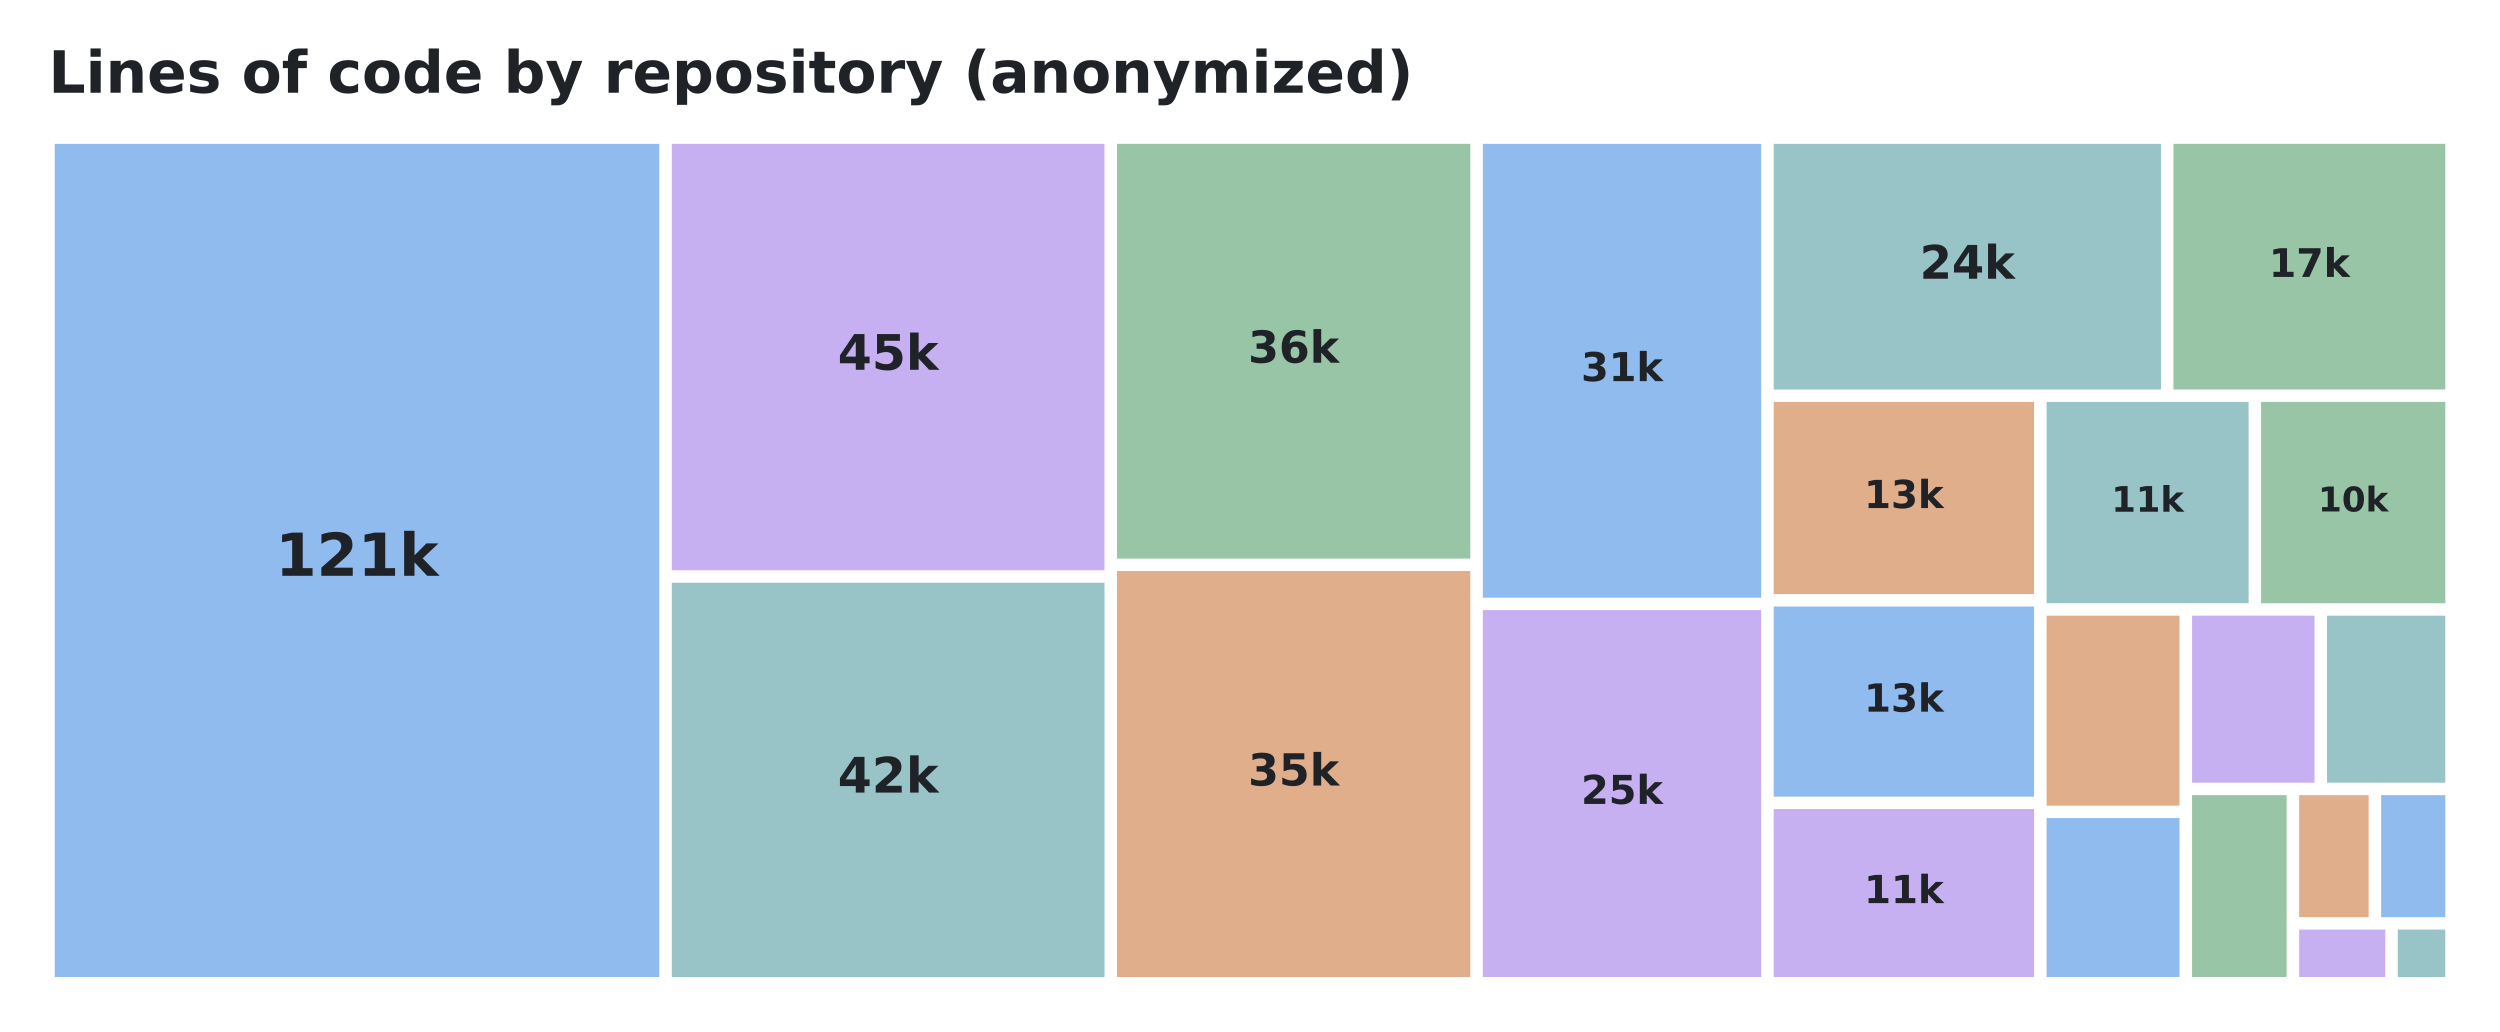
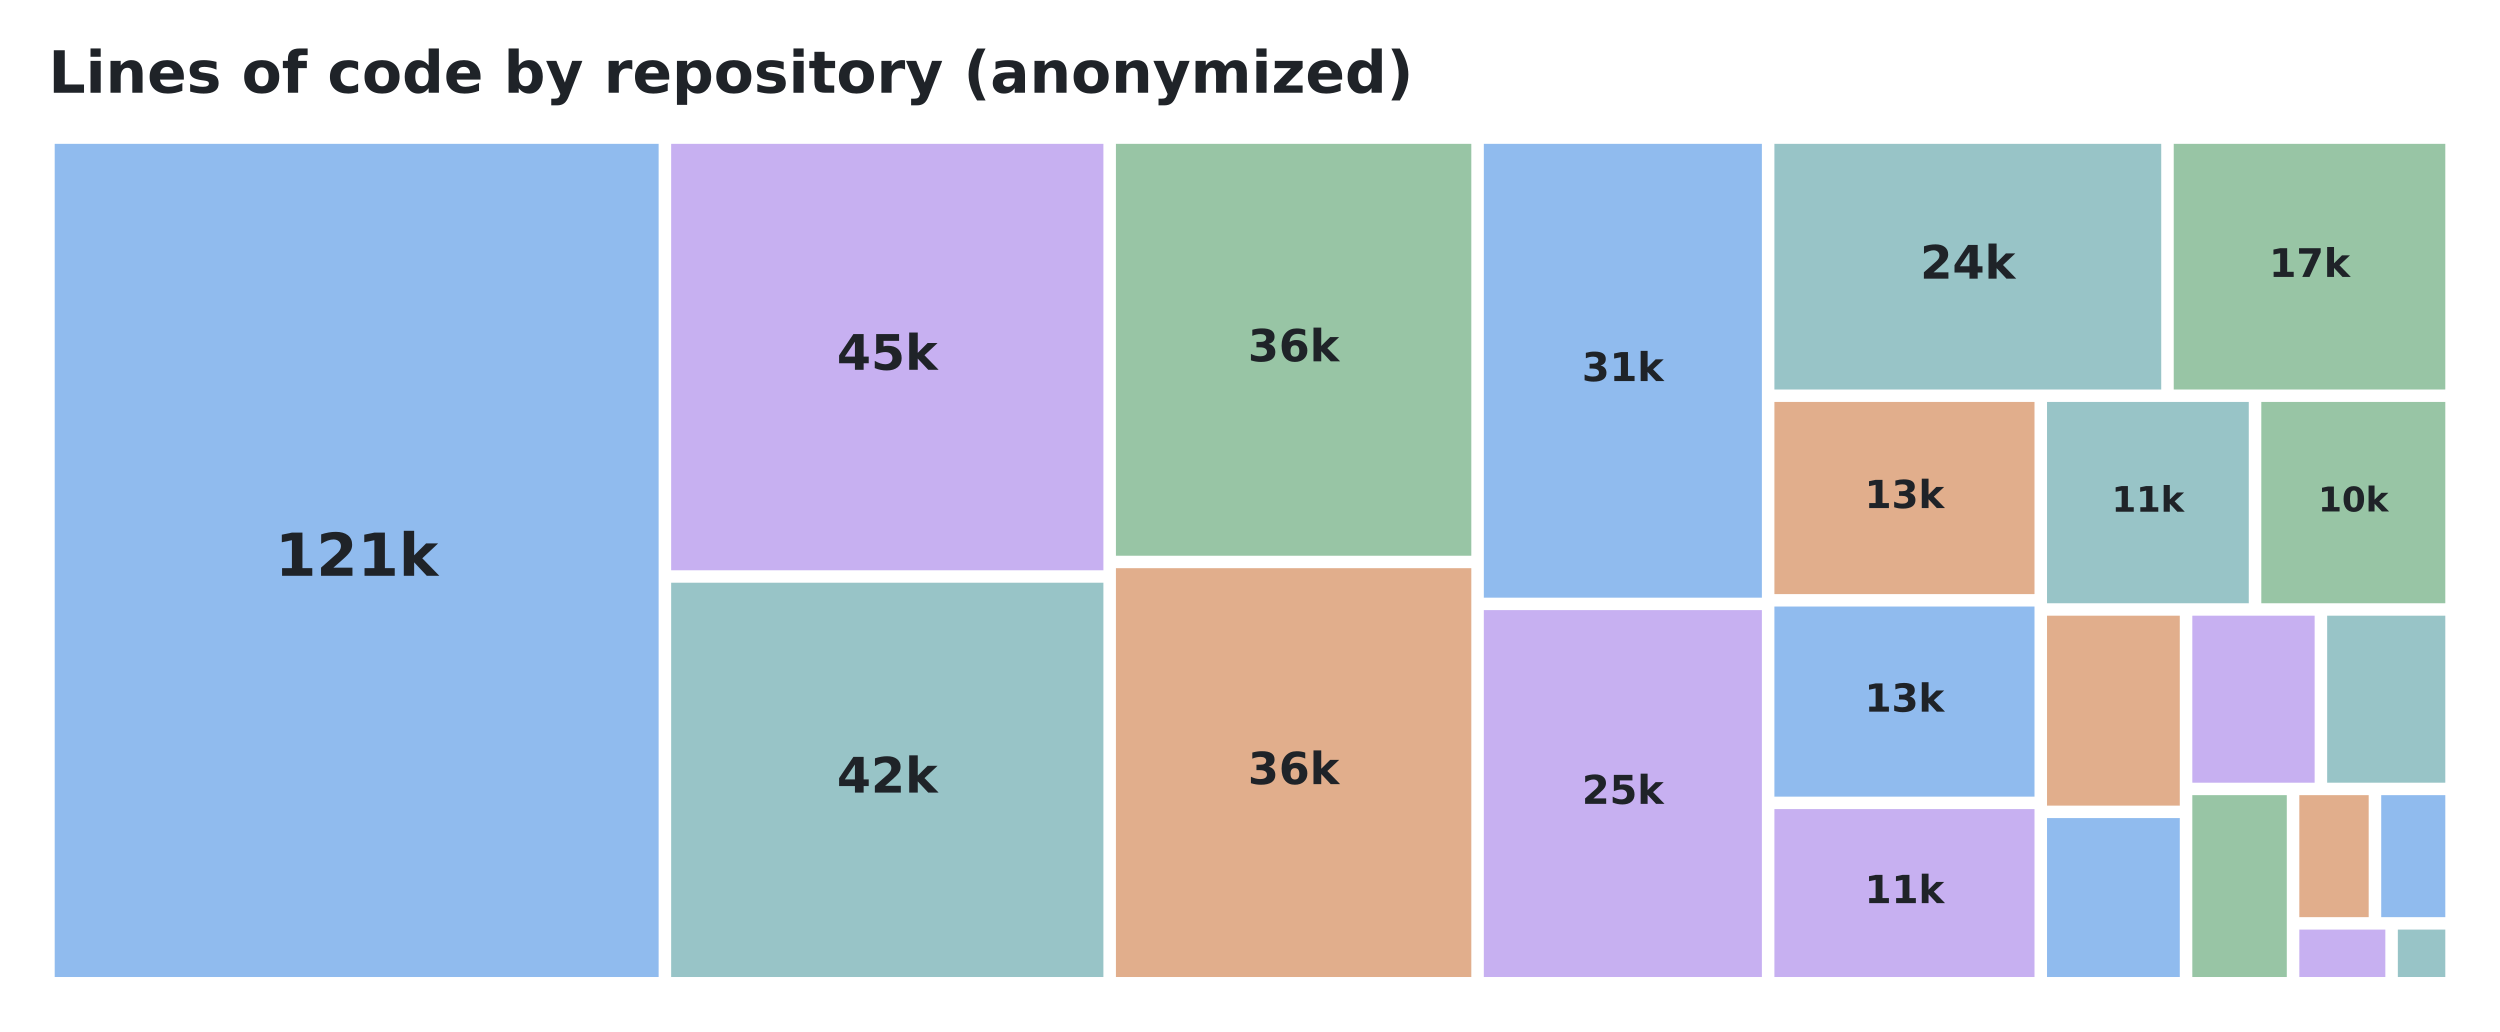
<svg xmlns="http://www.w3.org/2000/svg" xmlns:xlink="http://www.w3.org/1999/xlink" width="557.28pt" height="229.974pt" viewBox="0 0 557.28 229.974" version="1.1">
  <defs>
    <style type="text/css">*{stroke-linejoin: round; stroke-linecap: butt}</style>
  </defs>
  <g id="figure_1">
    <g id="patch_1">
      <path d="M 0 229.974  L 557.28 229.974  L 557.28 0  L 0 0  L 0 229.974  z " style="fill: none; opacity: 0" />
    </g>
    <g id="axes_1">
      <g id="patch_2">
-         <path d="M 12.195 32.064  L 146.959 32.064  L 146.959 217.788  L 12.195 217.788  z " clip-path="url(#p883bc02eab)" style="fill: #0969da; opacity: 0.45" />
+         <path d="M 12.195 32.064  L 146.818 32.064  L 146.818 217.788  L 12.195 217.788  z " clip-path="url(#p55eebee959)" style="fill: #0969da; opacity: 0.45" />
      </g>
      <g id="patch_3">
-         <path d="M 149.749 32.064  L 246.205 32.064  L 246.205 127.121  L 149.749 127.121  z " clip-path="url(#p883bc02eab)" style="fill: #8250df; opacity: 0.45" />
+         <path d="M 149.608 32.064  L 245.962 32.064  L 245.962 127.121  L 149.608 127.121  z " clip-path="url(#p55eebee959)" style="fill: #8250df; opacity: 0.45" />
      </g>
      <g id="patch_4">
-         <path d="M 149.749 129.893  L 246.205 129.893  L 246.205 217.788  L 149.749 217.788  z " clip-path="url(#p883bc02eab)" style="fill: #1b7c83; opacity: 0.45" />
+         <path d="M 149.608 129.893  L 245.962 129.893  L 245.962 217.788  L 149.608 217.788  z " clip-path="url(#p55eebee959)" style="fill: #1b7c83; opacity: 0.45" />
      </g>
      <g id="patch_5">
-         <path d="M 248.995 32.064  L 327.749 32.064  L 327.749 124.519  L 248.995 124.519  z " clip-path="url(#p883bc02eab)" style="fill: #1a7f37; opacity: 0.45" />
+         <path d="M 248.752 32.064  L 327.972 32.064  L 327.972 123.881  L 248.752 123.881  z " clip-path="url(#p55eebee959)" style="fill: #1a7f37; opacity: 0.45" />
      </g>
      <g id="patch_6">
-         <path d="M 248.995 127.291  L 327.749 127.291  L 327.749 217.788  L 248.995 217.788  z " clip-path="url(#p883bc02eab)" style="fill: #bc4c00; opacity: 0.45" />
+         <path d="M 248.752 126.653  L 327.972 126.653  L 327.972 217.788  L 248.752 217.788  z " clip-path="url(#p55eebee959)" style="fill: #bc4c00; opacity: 0.45" />
      </g>
      <g id="patch_7">
-         <path d="M 330.539 32.064  L 392.59 32.064  L 392.59 133.229  L 330.539 133.229  z " clip-path="url(#p883bc02eab)" style="fill: #0969da; opacity: 0.45" />
+         <path d="M 330.762 32.064  L 392.746 32.064  L 392.746 133.229  L 330.762 133.229  z " clip-path="url(#p55eebee959)" style="fill: #0969da; opacity: 0.45" />
      </g>
      <g id="patch_8">
-         <path d="M 330.539 136.001  L 392.59 136.001  L 392.59 217.788  L 330.539 217.788  z " clip-path="url(#p883bc02eab)" style="fill: #8250df; opacity: 0.45" />
+         <path d="M 330.762 136.001  L 392.746 136.001  L 392.746 217.788  L 330.762 217.788  z " clip-path="url(#p55eebee959)" style="fill: #8250df; opacity: 0.45" />
      </g>
      <g id="patch_9">
-         <path d="M 395.38 32.064  L 481.698 32.064  L 481.698 86.826  L 395.38 86.826  z " clip-path="url(#p883bc02eab)" style="fill: #1b7c83; opacity: 0.45" />
+         <path d="M 395.536 32.064  L 481.763 32.064  L 481.763 86.826  L 395.536 86.826  z " clip-path="url(#p55eebee959)" style="fill: #1b7c83; opacity: 0.45" />
      </g>
      <g id="patch_10">
-         <path d="M 484.488 32.064  L 545.085 32.064  L 545.085 86.826  L 484.488 86.826  z " clip-path="url(#p883bc02eab)" style="fill: #1a7f37; opacity: 0.45" />
+         <path d="M 484.553 32.064  L 545.085 32.064  L 545.085 86.826  L 484.553 86.826  z " clip-path="url(#p55eebee959)" style="fill: #1a7f37; opacity: 0.45" />
      </g>
      <g id="patch_11">
-         <path d="M 395.38 89.598  L 453.421 89.598  L 453.421 132.431  L 395.38 132.431  z " clip-path="url(#p883bc02eab)" style="fill: #bc4c00; opacity: 0.45" />
+         <path d="M 395.536 89.598  L 453.515 89.598  L 453.515 132.431  L 395.536 132.431  z " clip-path="url(#p55eebee959)" style="fill: #bc4c00; opacity: 0.45" />
      </g>
      <g id="patch_12">
-         <path d="M 395.38 135.203  L 453.421 135.203  L 453.421 177.583  L 395.38 177.583  z " clip-path="url(#p883bc02eab)" style="fill: #0969da; opacity: 0.45" />
+         <path d="M 395.536 135.203  L 453.515 135.203  L 453.515 177.583  L 395.536 177.583  z " clip-path="url(#p55eebee959)" style="fill: #0969da; opacity: 0.45" />
      </g>
      <g id="patch_13">
-         <path d="M 395.38 180.355  L 453.421 180.355  L 453.421 217.788  L 395.38 217.788  z " clip-path="url(#p883bc02eab)" style="fill: #8250df; opacity: 0.45" />
+         <path d="M 395.536 180.355  L 453.515 180.355  L 453.515 217.788  L 395.536 217.788  z " clip-path="url(#p55eebee959)" style="fill: #8250df; opacity: 0.45" />
      </g>
      <g id="patch_14">
-         <path d="M 456.211 89.598  L 501.235 89.598  L 501.235 134.472  L 456.211 134.472  z " clip-path="url(#p883bc02eab)" style="fill: #1b7c83; opacity: 0.45" />
+         <path d="M 456.305 89.598  L 501.28 89.598  L 501.28 134.472  L 456.305 134.472  z " clip-path="url(#p55eebee959)" style="fill: #1b7c83; opacity: 0.45" />
      </g>
      <g id="patch_15">
-         <path d="M 504.025 89.598  L 545.085 89.598  L 545.085 134.472  L 504.025 134.472  z " clip-path="url(#p883bc02eab)" style="fill: #1a7f37; opacity: 0.45" />
+         <path d="M 504.07 89.598  L 545.085 89.598  L 545.085 134.472  L 504.07 134.472  z " clip-path="url(#p55eebee959)" style="fill: #1a7f37; opacity: 0.45" />
      </g>
      <g id="patch_16">
-         <path d="M 456.211 137.244  L 485.843 137.244  L 485.843 179.584  L 456.211 179.584  z " clip-path="url(#p883bc02eab)" style="fill: #bc4c00; opacity: 0.45" />
+         <path d="M 456.305 137.244  L 485.904 137.244  L 485.904 179.584  L 456.305 179.584  z " clip-path="url(#p55eebee959)" style="fill: #bc4c00; opacity: 0.45" />
      </g>
      <g id="patch_17">
-         <path d="M 456.211 182.356  L 485.843 182.356  L 485.843 217.788  L 456.211 217.788  z " clip-path="url(#p883bc02eab)" style="fill: #0969da; opacity: 0.45" />
+         <path d="M 456.305 182.356  L 485.904 182.356  L 485.904 217.788  L 456.305 217.788  z " clip-path="url(#p55eebee959)" style="fill: #0969da; opacity: 0.45" />
      </g>
      <g id="patch_18">
-         <path d="M 488.633 137.244  L 515.932 137.244  L 515.932 174.474  L 488.633 174.474  z " clip-path="url(#p883bc02eab)" style="fill: #8250df; opacity: 0.45" />
+         <path d="M 488.694 137.244  L 515.962 137.244  L 515.962 174.474  L 488.694 174.474  z " clip-path="url(#p55eebee959)" style="fill: #8250df; opacity: 0.45" />
      </g>
      <g id="patch_19">
-         <path d="M 518.722 137.244  L 545.085 137.244  L 545.085 174.474  L 518.722 174.474  z " clip-path="url(#p883bc02eab)" style="fill: #1b7c83; opacity: 0.45" />
+         <path d="M 518.752 137.244  L 545.085 137.244  L 545.085 174.474  L 518.752 174.474  z " clip-path="url(#p55eebee959)" style="fill: #1b7c83; opacity: 0.45" />
      </g>
      <g id="patch_20">
-         <path d="M 488.633 177.246  L 509.718 177.246  L 509.718 217.788  L 488.633 217.788  z " clip-path="url(#p883bc02eab)" style="fill: #1a7f37; opacity: 0.45" />
+         <path d="M 488.694 177.246  L 509.754 177.246  L 509.754 217.788  L 488.694 217.788  z " clip-path="url(#p55eebee959)" style="fill: #1a7f37; opacity: 0.45" />
      </g>
      <g id="patch_21">
-         <path d="M 512.508 177.246  L 527.994 177.246  L 527.994 204.443  L 512.508 204.443  z " clip-path="url(#p883bc02eab)" style="fill: #bc4c00; opacity: 0.45" />
+         <path d="M 512.544 177.246  L 528.011 177.246  L 528.011 204.443  L 512.544 204.443  z " clip-path="url(#p55eebee959)" style="fill: #bc4c00; opacity: 0.45" />
      </g>
      <g id="patch_22">
-         <path d="M 530.784 177.246  L 545.085 177.246  L 545.085 204.443  L 530.784 204.443  z " clip-path="url(#p883bc02eab)" style="fill: #0969da; opacity: 0.45" />
+         <path d="M 530.801 177.246  L 545.085 177.246  L 545.085 204.443  L 530.801 204.443  z " clip-path="url(#p55eebee959)" style="fill: #0969da; opacity: 0.45" />
      </g>
      <g id="patch_23">
-         <path d="M 512.508 207.215  L 531.705 207.215  L 531.705 217.788  L 512.508 217.788  z " clip-path="url(#p883bc02eab)" style="fill: #8250df; opacity: 0.45" />
+         <path d="M 512.544 207.215  L 531.719 207.215  L 531.719 217.788  L 512.544 217.788  z " clip-path="url(#p55eebee959)" style="fill: #8250df; opacity: 0.45" />
      </g>
      <g id="patch_24">
-         <path d="M 534.495 207.215  L 545.085 207.215  L 545.085 217.788  L 534.495 217.788  z " clip-path="url(#p883bc02eab)" style="fill: #1b7c83; opacity: 0.45" />
+         <path d="M 534.509 207.215  L 545.085 207.215  L 545.085 217.788  L 534.509 217.788  z " clip-path="url(#p55eebee959)" style="fill: #1b7c83; opacity: 0.45" />
      </g>
      <g id="text_1">
-         <g style="fill: #1f2328" transform="translate(61.38803 128.3598) scale(0.132171 -0.132171)">
+         <g style="fill: #1f2328" transform="translate(61.32908 128.3576) scale(0.132087 -0.132087)">
          <defs>
            <path id="DejaVuSans-Bold-14" d="M 750 831  L 1813 831  L 1813 3847  L 722 3622  L 722 4441  L 1806 4666  L 2950 4666  L 2950 831  L 4013 831  L 4013 0  L 750 0  L 750 831  z " transform="scale(0.015625)" />
            <path id="DejaVuSans-Bold-15" d="M 1844 884  L 3897 884  L 3897 0  L 506 0  L 506 884  L 2209 2388  Q 2438 2594 2547 2791  Q 2656 2988 2656 3200  Q 2656 3528 2436 3728  Q 2216 3928 1850 3928  Q 1569 3928 1234 3808  Q 900 3688 519 3450  L 519 4475  Q 925 4609 1322 4679  Q 1719 4750 2100 4750  Q 2938 4750 3402 4381  Q 3866 4013 3866 3353  Q 3866 2972 3669 2642  Q 3472 2313 2841 1759  L 1844 884  z " transform="scale(0.015625)" />
            <path id="DejaVuSans-Bold-4e" d="M 538 4863  L 1656 4863  L 1656 2216  L 2944 3500  L 4244 3500  L 2534 1894  L 4378 0  L 3022 0  L 1656 1459  L 1656 0  L 538 0  L 538 4863  z " transform="scale(0.015625)" />
          </defs>
          <use xlink:href="#DejaVuSans-Bold-14" />
          <use xlink:href="#DejaVuSans-Bold-15" transform="translate(69.57812 0)" />
          <use xlink:href="#DejaVuSans-Bold-14" transform="translate(139.1562 0)" />
          <use xlink:href="#DejaVuSans-Bold-4e" transform="translate(208.7344 0)" />
        </g>
      </g>
      <g id="text_2">
-         <g style="fill: #1f2328" transform="translate(186.7391 82.43169) scale(0.109287 -0.109287)">
+         <g style="fill: #1f2328" transform="translate(186.5534 82.43011) scale(0.109226 -0.109226)">
          <defs>
            <path id="DejaVuSans-Bold-17" d="M 2356 3675  L 1038 1722  L 2356 1722  L 2356 3675  z M 2156 4666  L 3494 4666  L 3494 1722  L 4159 1722  L 4159 850  L 3494 850  L 3494 0  L 2356 0  L 2356 850  L 288 850  L 288 1881  L 2156 4666  z " transform="scale(0.015625)" />
            <path id="DejaVuSans-Bold-18" d="M 678 4666  L 3669 4666  L 3669 3781  L 1638 3781  L 1638 3059  Q 1775 3097 1914 3117  Q 2053 3138 2203 3138  Q 3056 3138 3531 2711  Q 4006 2284 4006 1522  Q 4006 766 3489 337  Q 2972 -91 2053 -91  Q 1656 -91 1267 -14  Q 878 63 494 219  L 494 1166  Q 875 947 1217 837  Q 1559 728 1863 728  Q 2300 728 2551 942  Q 2803 1156 2803 1522  Q 2803 1891 2551 2103  Q 2300 2316 1863 2316  Q 1603 2316 1309 2248  Q 1016 2181 678 2041  L 678 4666  z " transform="scale(0.015625)" />
          </defs>
          <use xlink:href="#DejaVuSans-Bold-17" />
          <use xlink:href="#DejaVuSans-Bold-18" transform="translate(69.57812 0)" />
          <use xlink:href="#DejaVuSans-Bold-4e" transform="translate(139.1562 0)" />
        </g>
      </g>
      <g id="text_3">
-         <g style="fill: #1f2328" transform="translate(186.7391 176.6797) scale(0.109287 -0.109287)">
+         <g style="fill: #1f2328" transform="translate(186.5534 176.6781) scale(0.109226 -0.109226)">
          <use xlink:href="#DejaVuSans-Bold-17" />
          <use xlink:href="#DejaVuSans-Bold-15" transform="translate(69.57812 0)" />
          <use xlink:href="#DejaVuSans-Bold-4e" transform="translate(139.1562 0)" />
        </g>
      </g>
      <g id="text_4">
-         <g style="fill: #1f2328" transform="translate(278.2216 80.85593) scale(0.098713 -0.098713)">
+         <g style="fill: #1f2328" transform="translate(278.183 80.54412) scale(0.098991 -0.098991)">
          <defs>
            <path id="DejaVuSans-Bold-16" d="M 2981 2516  Q 3453 2394 3698 2092  Q 3944 1791 3944 1325  Q 3944 631 3412 270  Q 2881 -91 1863 -91  Q 1503 -91 1142 -33  Q 781 25 428 141  L 428 1069  Q 766 900 1098 814  Q 1431 728 1753 728  Q 2231 728 2486 893  Q 2741 1059 2741 1369  Q 2741 1688 2480 1852  Q 2219 2016 1709 2016  L 1228 2016  L 1228 2791  L 1734 2791  Q 2188 2791 2409 2933  Q 2631 3075 2631 3366  Q 2631 3634 2415 3781  Q 2200 3928 1806 3928  Q 1516 3928 1219 3862  Q 922 3797 628 3669  L 628 4550  Q 984 4650 1334 4700  Q 1684 4750 2022 4750  Q 2931 4750 3382 4451  Q 3834 4153 3834 3553  Q 3834 3144 3618 2883  Q 3403 2622 2981 2516  z " transform="scale(0.015625)" />
            <path id="DejaVuSans-Bold-19" d="M 2316 2303  Q 2000 2303 1842 2098  Q 1684 1894 1684 1484  Q 1684 1075 1842 870  Q 2000 666 2316 666  Q 2634 666 2792 870  Q 2950 1075 2950 1484  Q 2950 1894 2792 2098  Q 2634 2303 2316 2303  z M 3803 4544  L 3803 3681  Q 3506 3822 3243 3889  Q 2981 3956 2731 3956  Q 2194 3956 1894 3657  Q 1594 3359 1544 2772  Q 1750 2925 1990 3001  Q 2231 3078 2516 3078  Q 3231 3078 3670 2659  Q 4109 2241 4109 1563  Q 4109 813 3618 361  Q 3128 -91 2303 -91  Q 1394 -91 895 523  Q 397 1138 397 2266  Q 397 3422 980 4083  Q 1563 4744 2578 4744  Q 2900 4744 3203 4694  Q 3506 4644 3803 4544  z " transform="scale(0.015625)" />
          </defs>
          <use xlink:href="#DejaVuSans-Bold-16" />
          <use xlink:href="#DejaVuSans-Bold-19" transform="translate(69.57812 0)" />
          <use xlink:href="#DejaVuSans-Bold-4e" transform="translate(139.1562 0)" />
        </g>
      </g>
      <g id="text_5">
-         <g style="fill: #1f2328" transform="translate(278.2216 175.1039) scale(0.098713 -0.098713)">
+         <g style="fill: #1f2328" transform="translate(278.183 174.7921) scale(0.098991 -0.098991)">
          <use xlink:href="#DejaVuSans-Bold-16" />
-           <use xlink:href="#DejaVuSans-Bold-18" transform="translate(69.57812 0)" />
+           <use xlink:href="#DejaVuSans-Bold-19" transform="translate(69.57812 0)" />
          <use xlink:href="#DejaVuSans-Bold-4e" transform="translate(139.1562 0)" />
        </g>
      </g>
      <g id="text_6">
-         <g style="fill: #1f2328" transform="translate(352.4402 84.95201) scale(0.088734 -0.088734)">
+         <g style="fill: #1f2328" transform="translate(352.634 84.95097) scale(0.088694 -0.088694)">
          <use xlink:href="#DejaVuSans-Bold-16" />
          <use xlink:href="#DejaVuSans-Bold-14" transform="translate(69.57812 0)" />
          <use xlink:href="#DejaVuSans-Bold-4e" transform="translate(139.1562 0)" />
        </g>
      </g>
      <g id="text_7">
-         <g style="fill: #1f2328" transform="translate(352.4402 179.2) scale(0.088734 -0.088734)">
+         <g style="fill: #1f2328" transform="translate(352.634 179.199) scale(0.088694 -0.088694)">
          <use xlink:href="#DejaVuSans-Bold-15" />
          <use xlink:href="#DejaVuSans-Bold-18" transform="translate(69.57812 0)" />
          <use xlink:href="#DejaVuSans-Bold-4e" transform="translate(139.1562 0)" />
        </g>
      </g>
      <g id="text_8">
-         <g style="fill: #1f2328" transform="translate(427.9237 62.12717) scale(0.103231 -0.103231)">
+         <g style="fill: #1f2328" transform="translate(428.04 62.12575) scale(0.103176 -0.103176)">
          <use xlink:href="#DejaVuSans-Bold-15" />
          <use xlink:href="#DejaVuSans-Bold-17" transform="translate(69.57812 0)" />
          <use xlink:href="#DejaVuSans-Bold-4e" transform="translate(139.1562 0)" />
        </g>
      </g>
      <g id="text_9">
-         <g style="fill: #1f2328" transform="translate(505.7513 61.72798) scale(0.087866 -0.087866)">
+         <g style="fill: #1f2328" transform="translate(505.7878 61.72697) scale(0.087827 -0.087827)">
          <defs>
            <path id="DejaVuSans-Bold-1a" d="M 428 4666  L 3944 4666  L 3944 3988  L 2125 0  L 953 0  L 2675 3781  L 428 3781  L 428 4666  z " transform="scale(0.015625)" />
          </defs>
          <use xlink:href="#DejaVuSans-Bold-14" />
          <use xlink:href="#DejaVuSans-Bold-1a" transform="translate(69.57812 0)" />
          <use xlink:href="#DejaVuSans-Bold-4e" transform="translate(139.1562 0)" />
        </g>
      </g>
      <g id="text_10">
-         <g style="fill: #1f2328" transform="translate(415.5224 113.2579) scale(0.086339 -0.086339)">
+         <g style="fill: #1f2328" transform="translate(415.6515 113.2569) scale(0.086302 -0.086302)">
          <use xlink:href="#DejaVuSans-Bold-14" />
          <use xlink:href="#DejaVuSans-Bold-16" transform="translate(69.57812 0)" />
          <use xlink:href="#DejaVuSans-Bold-4e" transform="translate(139.1562 0)" />
        </g>
      </g>
      <g id="text_11">
-         <g style="fill: #1f2328" transform="translate(415.5224 158.6363) scale(0.086339 -0.086339)">
+         <g style="fill: #1f2328" transform="translate(415.6515 158.6353) scale(0.086302 -0.086302)">
          <use xlink:href="#DejaVuSans-Bold-14" />
          <use xlink:href="#DejaVuSans-Bold-16" transform="translate(69.57812 0)" />
          <use xlink:href="#DejaVuSans-Bold-4e" transform="translate(139.1562 0)" />
        </g>
      </g>
      <g id="text_12">
-         <g style="fill: #1f2328" transform="translate(415.5224 201.3147) scale(0.086339 -0.086339)">
+         <g style="fill: #1f2328" transform="translate(415.6515 201.3138) scale(0.086302 -0.086302)">
          <use xlink:href="#DejaVuSans-Bold-14" />
          <use xlink:href="#DejaVuSans-Bold-14" transform="translate(69.57812 0)" />
          <use xlink:href="#DejaVuSans-Bold-4e" transform="translate(139.1562 0)" />
        </g>
      </g>
      <g id="text_13">
-         <g style="fill: #1f2328" transform="translate(470.6448 114.0764) scale(0.078563 -0.078563)">
+         <g style="fill: #1f2328" transform="translate(470.7173 114.0757) scale(0.078533 -0.078533)">
          <use xlink:href="#DejaVuSans-Bold-14" />
          <use xlink:href="#DejaVuSans-Bold-14" transform="translate(69.57812 0)" />
          <use xlink:href="#DejaVuSans-Bold-4e" transform="translate(139.1562 0)" />
        </g>
      </g>
      <g id="text_14">
-         <g style="fill: #1f2328" transform="translate(516.7202 114.0149) scale(0.076195 -0.076195)">
+         <g style="fill: #1f2328" transform="translate(516.7454 114.0142) scale(0.076168 -0.076168)">
          <defs>
            <path id="DejaVuSans-Bold-13" d="M 2944 2338  Q 2944 3213 2780 3570  Q 2616 3928 2228 3928  Q 1841 3928 1675 3570  Q 1509 3213 1509 2338  Q 1509 1453 1675 1090  Q 1841 728 2228 728  Q 2613 728 2778 1090  Q 2944 1453 2944 2338  z M 4147 2328  Q 4147 1169 3647 539  Q 3147 -91 2228 -91  Q 1306 -91 806 539  Q 306 1169 306 2328  Q 306 3491 806 4120  Q 1306 4750 2228 4750  Q 3147 4750 3647 4120  Q 4147 3491 4147 2328  z " transform="scale(0.015625)" />
          </defs>
          <use xlink:href="#DejaVuSans-Bold-14" />
          <use xlink:href="#DejaVuSans-Bold-13" transform="translate(69.57812 0)" />
          <use xlink:href="#DejaVuSans-Bold-4e" transform="translate(139.1562 0)" />
        </g>
      </g>
      <g id="text_15">
        <g style="fill: #1f2328" transform="translate(10.8 20.67797) scale(0.13 -0.13)">
          <defs>
            <path id="DejaVuSans-Bold-2f" d="M 588 4666  L 1791 4666  L 1791 909  L 3903 909  L 3903 0  L 588 0  L 588 4666  z " transform="scale(0.015625)" />
            <path id="DejaVuSans-Bold-4c" d="M 538 3500  L 1656 3500  L 1656 0  L 538 0  L 538 3500  z M 538 4863  L 1656 4863  L 1656 3950  L 538 3950  L 538 4863  z " transform="scale(0.015625)" />
            <path id="DejaVuSans-Bold-51" d="M 4056 2131  L 4056 0  L 2931 0  L 2931 347  L 2931 1631  Q 2931 2084 2911 2256  Q 2891 2428 2841 2509  Q 2775 2619 2662 2680  Q 2550 2741 2406 2741  Q 2056 2741 1856 2470  Q 1656 2200 1656 1722  L 1656 0  L 538 0  L 538 3500  L 1656 3500  L 1656 2988  Q 1909 3294 2193 3439  Q 2478 3584 2822 3584  Q 3428 3584 3742 3212  Q 4056 2841 4056 2131  z " transform="scale(0.015625)" />
            <path id="DejaVuSans-Bold-48" d="M 4031 1759  L 4031 1441  L 1416 1441  Q 1456 1047 1700 850  Q 1944 653 2381 653  Q 2734 653 3104 758  Q 3475 863 3866 1075  L 3866 213  Q 3469 63 3072 -14  Q 2675 -91 2278 -91  Q 1328 -91 801 392  Q 275 875 275 1747  Q 275 2603 792 3093  Q 1309 3584 2216 3584  Q 3041 3584 3536 3087  Q 4031 2591 4031 1759  z M 2881 2131  Q 2881 2450 2695 2645  Q 2509 2841 2209 2841  Q 1884 2841 1681 2658  Q 1478 2475 1428 2131  L 2881 2131  z " transform="scale(0.015625)" />
            <path id="DejaVuSans-Bold-56" d="M 3272 3391  L 3272 2541  Q 2913 2691 2578 2766  Q 2244 2841 1947 2841  Q 1628 2841 1473 2761  Q 1319 2681 1319 2516  Q 1319 2381 1436 2309  Q 1553 2238 1856 2203  L 2053 2175  Q 2913 2066 3209 1816  Q 3506 1566 3506 1031  Q 3506 472 3093 190  Q 2681 -91 1863 -91  Q 1516 -91 1145 -36  Q 775 19 384 128  L 384 978  Q 719 816 1070 734  Q 1422 653 1784 653  Q 2113 653 2278 743  Q 2444 834 2444 1013  Q 2444 1163 2330 1236  Q 2216 1309 1875 1350  L 1678 1375  Q 931 1469 631 1722  Q 331 1975 331 2491  Q 331 3047 712 3315  Q 1094 3584 1881 3584  Q 2191 3584 2531 3537  Q 2872 3491 3272 3391  z " transform="scale(0.015625)" />
            <path id="DejaVuSans-Bold-3" transform="scale(0.015625)" />
            <path id="DejaVuSans-Bold-52" d="M 2203 2784  Q 1831 2784 1636 2517  Q 1441 2250 1441 1747  Q 1441 1244 1636 976  Q 1831 709 2203 709  Q 2569 709 2762 976  Q 2956 1244 2956 1747  Q 2956 2250 2762 2517  Q 2569 2784 2203 2784  z M 2203 3584  Q 3106 3584 3614 3096  Q 4122 2609 4122 1747  Q 4122 884 3614 396  Q 3106 -91 2203 -91  Q 1297 -91 786 396  Q 275 884 275 1747  Q 275 2609 786 3096  Q 1297 3584 2203 3584  z " transform="scale(0.015625)" />
            <path id="DejaVuSans-Bold-49" d="M 2841 4863  L 2841 4128  L 2222 4128  Q 1984 4128 1890 4042  Q 1797 3956 1797 3744  L 1797 3500  L 2753 3500  L 2753 2700  L 1797 2700  L 1797 0  L 678 0  L 678 2700  L 122 2700  L 122 3500  L 678 3500  L 678 3744  Q 678 4316 997 4589  Q 1316 4863 1984 4863  L 2841 4863  z " transform="scale(0.015625)" />
            <path id="DejaVuSans-Bold-46" d="M 3366 3391  L 3366 2478  Q 3138 2634 2908 2709  Q 2678 2784 2431 2784  Q 1963 2784 1702 2511  Q 1441 2238 1441 1747  Q 1441 1256 1702 982  Q 1963 709 2431 709  Q 2694 709 2930 787  Q 3166 866 3366 1019  L 3366 103  Q 3103 6 2833 -42  Q 2563 -91 2291 -91  Q 1344 -91 809 395  Q 275 881 275 1747  Q 275 2613 809 3098  Q 1344 3584 2291 3584  Q 2566 3584 2833 3536  Q 3100 3488 3366 3391  z " transform="scale(0.015625)" />
            <path id="DejaVuSans-Bold-47" d="M 2919 2988  L 2919 4863  L 4044 4863  L 4044 0  L 2919 0  L 2919 506  Q 2688 197 2409 53  Q 2131 -91 1766 -91  Q 1119 -91 703 423  Q 288 938 288 1747  Q 288 2556 703 3070  Q 1119 3584 1766 3584  Q 2128 3584 2408 3439  Q 2688 3294 2919 2988  z M 2181 722  Q 2541 722 2730 984  Q 2919 1247 2919 1747  Q 2919 2247 2730 2509  Q 2541 2772 2181 2772  Q 1825 2772 1636 2509  Q 1447 2247 1447 1747  Q 1447 1247 1636 984  Q 1825 722 2181 722  z " transform="scale(0.015625)" />
            <path id="DejaVuSans-Bold-45" d="M 2400 722  Q 2759 722 2948 984  Q 3138 1247 3138 1747  Q 3138 2247 2948 2509  Q 2759 2772 2400 2772  Q 2041 2772 1848 2508  Q 1656 2244 1656 1747  Q 1656 1250 1848 986  Q 2041 722 2400 722  z M 1656 2988  Q 1888 3294 2169 3439  Q 2450 3584 2816 3584  Q 3463 3584 3878 3070  Q 4294 2556 4294 1747  Q 4294 938 3878 423  Q 3463 -91 2816 -91  Q 2450 -91 2169 54  Q 1888 200 1656 506  L 1656 0  L 538 0  L 538 4863  L 1656 4863  L 1656 2988  z " transform="scale(0.015625)" />
            <path id="DejaVuSans-Bold-5c" d="M 78 3500  L 1197 3500  L 2138 1125  L 2938 3500  L 4056 3500  L 2584 -331  Q 2363 -916 2067 -1148  Q 1772 -1381 1288 -1381  L 641 -1381  L 641 -647  L 991 -647  Q 1275 -647 1404 -556  Q 1534 -466 1606 -231  L 1638 -134  L 78 3500  z " transform="scale(0.015625)" />
            <path id="DejaVuSans-Bold-55" d="M 3138 2547  Q 2991 2616 2845 2648  Q 2700 2681 2553 2681  Q 2122 2681 1889 2404  Q 1656 2128 1656 1613  L 1656 0  L 538 0  L 538 3500  L 1656 3500  L 1656 2925  Q 1872 3269 2151 3426  Q 2431 3584 2822 3584  Q 2878 3584 2943 3579  Q 3009 3575 3134 3559  L 3138 2547  z " transform="scale(0.015625)" />
            <path id="DejaVuSans-Bold-53" d="M 1656 506  L 1656 -1331  L 538 -1331  L 538 3500  L 1656 3500  L 1656 2988  Q 1888 3294 2169 3439  Q 2450 3584 2816 3584  Q 3463 3584 3878 3070  Q 4294 2556 4294 1747  Q 4294 938 3878 423  Q 3463 -91 2816 -91  Q 2450 -91 2169 54  Q 1888 200 1656 506  z M 2400 2772  Q 2041 2772 1848 2508  Q 1656 2244 1656 1747  Q 1656 1250 1848 986  Q 2041 722 2400 722  Q 2759 722 2948 984  Q 3138 1247 3138 1747  Q 3138 2247 2948 2509  Q 2759 2772 2400 2772  z " transform="scale(0.015625)" />
            <path id="DejaVuSans-Bold-57" d="M 1759 4494  L 1759 3500  L 2913 3500  L 2913 2700  L 1759 2700  L 1759 1216  Q 1759 972 1856 886  Q 1953 800 2241 800  L 2816 800  L 2816 0  L 1856 0  Q 1194 0 917 276  Q 641 553 641 1216  L 641 2700  L 84 2700  L 84 3500  L 641 3500  L 641 4494  L 1759 4494  z " transform="scale(0.015625)" />
            <path id="DejaVuSans-Bold-b" d="M 2413 -844  L 1484 -844  Q 1006 -72 778 623  Q 550 1319 550 2003  Q 550 2688 779 3389  Q 1009 4091 1484 4856  L 2413 4856  Q 2013 4116 1813 3408  Q 1613 2700 1613 2009  Q 1613 1319 1811 609  Q 2009 -100 2413 -844  z " transform="scale(0.015625)" />
            <path id="DejaVuSans-Bold-44" d="M 2106 1575  Q 1756 1575 1579 1456  Q 1403 1338 1403 1106  Q 1403 894 1545 773  Q 1688 653 1941 653  Q 2256 653 2472 879  Q 2688 1106 2688 1447  L 2688 1575  L 2106 1575  z M 3816 1997  L 3816 0  L 2688 0  L 2688 519  Q 2463 200 2181 54  Q 1900 -91 1497 -91  Q 953 -91 614 226  Q 275 544 275 1050  Q 275 1666 698 1953  Q 1122 2241 2028 2241  L 2688 2241  L 2688 2328  Q 2688 2594 2478 2717  Q 2269 2841 1825 2841  Q 1466 2841 1156 2769  Q 847 2697 581 2553  L 581 3406  Q 941 3494 1303 3539  Q 1666 3584 2028 3584  Q 2975 3584 3395 3211  Q 3816 2838 3816 1997  z " transform="scale(0.015625)" />
            <path id="DejaVuSans-Bold-50" d="M 3781 2919  Q 3994 3244 4286 3414  Q 4578 3584 4928 3584  Q 5531 3584 5847 3212  Q 6163 2841 6163 2131  L 6163 0  L 5038 0  L 5038 1825  Q 5041 1866 5042 1909  Q 5044 1953 5044 2034  Q 5044 2406 4934 2573  Q 4825 2741 4581 2741  Q 4263 2741 4089 2478  Q 3916 2216 3909 1719  L 3909 0  L 2784 0  L 2784 1825  Q 2784 2406 2684 2573  Q 2584 2741 2328 2741  Q 2006 2741 1831 2477  Q 1656 2213 1656 1722  L 1656 0  L 531 0  L 531 3500  L 1656 3500  L 1656 2988  Q 1863 3284 2130 3434  Q 2397 3584 2719 3584  Q 3081 3584 3359 3409  Q 3638 3234 3781 2919  z " transform="scale(0.015625)" />
            <path id="DejaVuSans-Bold-5d" d="M 366 3500  L 3419 3500  L 3419 2719  L 1575 800  L 3419 800  L 3419 0  L 288 0  L 288 781  L 2131 2700  L 366 2700  L 366 3500  z " transform="scale(0.015625)" />
            <path id="DejaVuSans-Bold-c" d="M 513 -844  Q 913 -100 1113 609  Q 1313 1319 1313 2009  Q 1313 2700 1113 3408  Q 913 4116 513 4856  L 1441 4856  Q 1916 4091 2145 3389  Q 2375 2688 2375 2003  Q 2375 1319 2147 623  Q 1919 -72 1441 -844  L 513 -844  z " transform="scale(0.015625)" />
          </defs>
          <use xlink:href="#DejaVuSans-Bold-2f" />
          <use xlink:href="#DejaVuSans-Bold-4c" transform="translate(63.71875 0)" />
          <use xlink:href="#DejaVuSans-Bold-51" transform="translate(98 0)" />
          <use xlink:href="#DejaVuSans-Bold-48" transform="translate(169.1875 0)" />
          <use xlink:href="#DejaVuSans-Bold-56" transform="translate(237.0156 0)" />
          <use xlink:href="#DejaVuSans-Bold-3" transform="translate(296.5312 0)" />
          <use xlink:href="#DejaVuSans-Bold-52" transform="translate(331.3438 0)" />
          <use xlink:href="#DejaVuSans-Bold-49" transform="translate(400.0469 0)" />
          <use xlink:href="#DejaVuSans-Bold-3" transform="translate(443.5469 0)" />
          <use xlink:href="#DejaVuSans-Bold-46" transform="translate(478.3594 0)" />
          <use xlink:href="#DejaVuSans-Bold-52" transform="translate(537.6406 0)" />
          <use xlink:href="#DejaVuSans-Bold-47" transform="translate(606.3438 0)" />
          <use xlink:href="#DejaVuSans-Bold-48" transform="translate(677.9219 0)" />
          <use xlink:href="#DejaVuSans-Bold-3" transform="translate(745.75 0)" />
          <use xlink:href="#DejaVuSans-Bold-45" transform="translate(780.5625 0)" />
          <use xlink:href="#DejaVuSans-Bold-5c" transform="translate(852.1406 0)" />
          <use xlink:href="#DejaVuSans-Bold-3" transform="translate(917.3281 0)" />
          <use xlink:href="#DejaVuSans-Bold-55" transform="translate(952.1406 0)" />
          <use xlink:href="#DejaVuSans-Bold-48" transform="translate(1001.453 0)" />
          <use xlink:href="#DejaVuSans-Bold-53" transform="translate(1069.281 0)" />
          <use xlink:href="#DejaVuSans-Bold-52" transform="translate(1140.859 0)" />
          <use xlink:href="#DejaVuSans-Bold-56" transform="translate(1209.562 0)" />
          <use xlink:href="#DejaVuSans-Bold-4c" transform="translate(1269.078 0)" />
          <use xlink:href="#DejaVuSans-Bold-57" transform="translate(1303.359 0)" />
          <use xlink:href="#DejaVuSans-Bold-52" transform="translate(1351.156 0)" />
          <use xlink:href="#DejaVuSans-Bold-55" transform="translate(1419.859 0)" />
          <use xlink:href="#DejaVuSans-Bold-5c" transform="translate(1469.172 0)" />
          <use xlink:href="#DejaVuSans-Bold-3" transform="translate(1534.359 0)" />
          <use xlink:href="#DejaVuSans-Bold-b" transform="translate(1569.172 0)" />
          <use xlink:href="#DejaVuSans-Bold-44" transform="translate(1614.875 0)" />
          <use xlink:href="#DejaVuSans-Bold-51" transform="translate(1682.359 0)" />
          <use xlink:href="#DejaVuSans-Bold-52" transform="translate(1753.547 0)" />
          <use xlink:href="#DejaVuSans-Bold-51" transform="translate(1822.25 0)" />
          <use xlink:href="#DejaVuSans-Bold-5c" transform="translate(1893.438 0)" />
          <use xlink:href="#DejaVuSans-Bold-50" transform="translate(1958.625 0)" />
          <use xlink:href="#DejaVuSans-Bold-4c" transform="translate(2062.828 0)" />
          <use xlink:href="#DejaVuSans-Bold-5d" transform="translate(2097.109 0)" />
          <use xlink:href="#DejaVuSans-Bold-48" transform="translate(2155.312 0)" />
          <use xlink:href="#DejaVuSans-Bold-47" transform="translate(2223.141 0)" />
          <use xlink:href="#DejaVuSans-Bold-c" transform="translate(2294.719 0)" />
        </g>
      </g>
    </g>
  </g>
  <defs>
-     <clipPath id="p883bc02eab">
+     <clipPath id="p55eebee959">
      <rect x="10.8" y="30.678" width="535.68" height="188.496" />
    </clipPath>
  </defs>
</svg>
